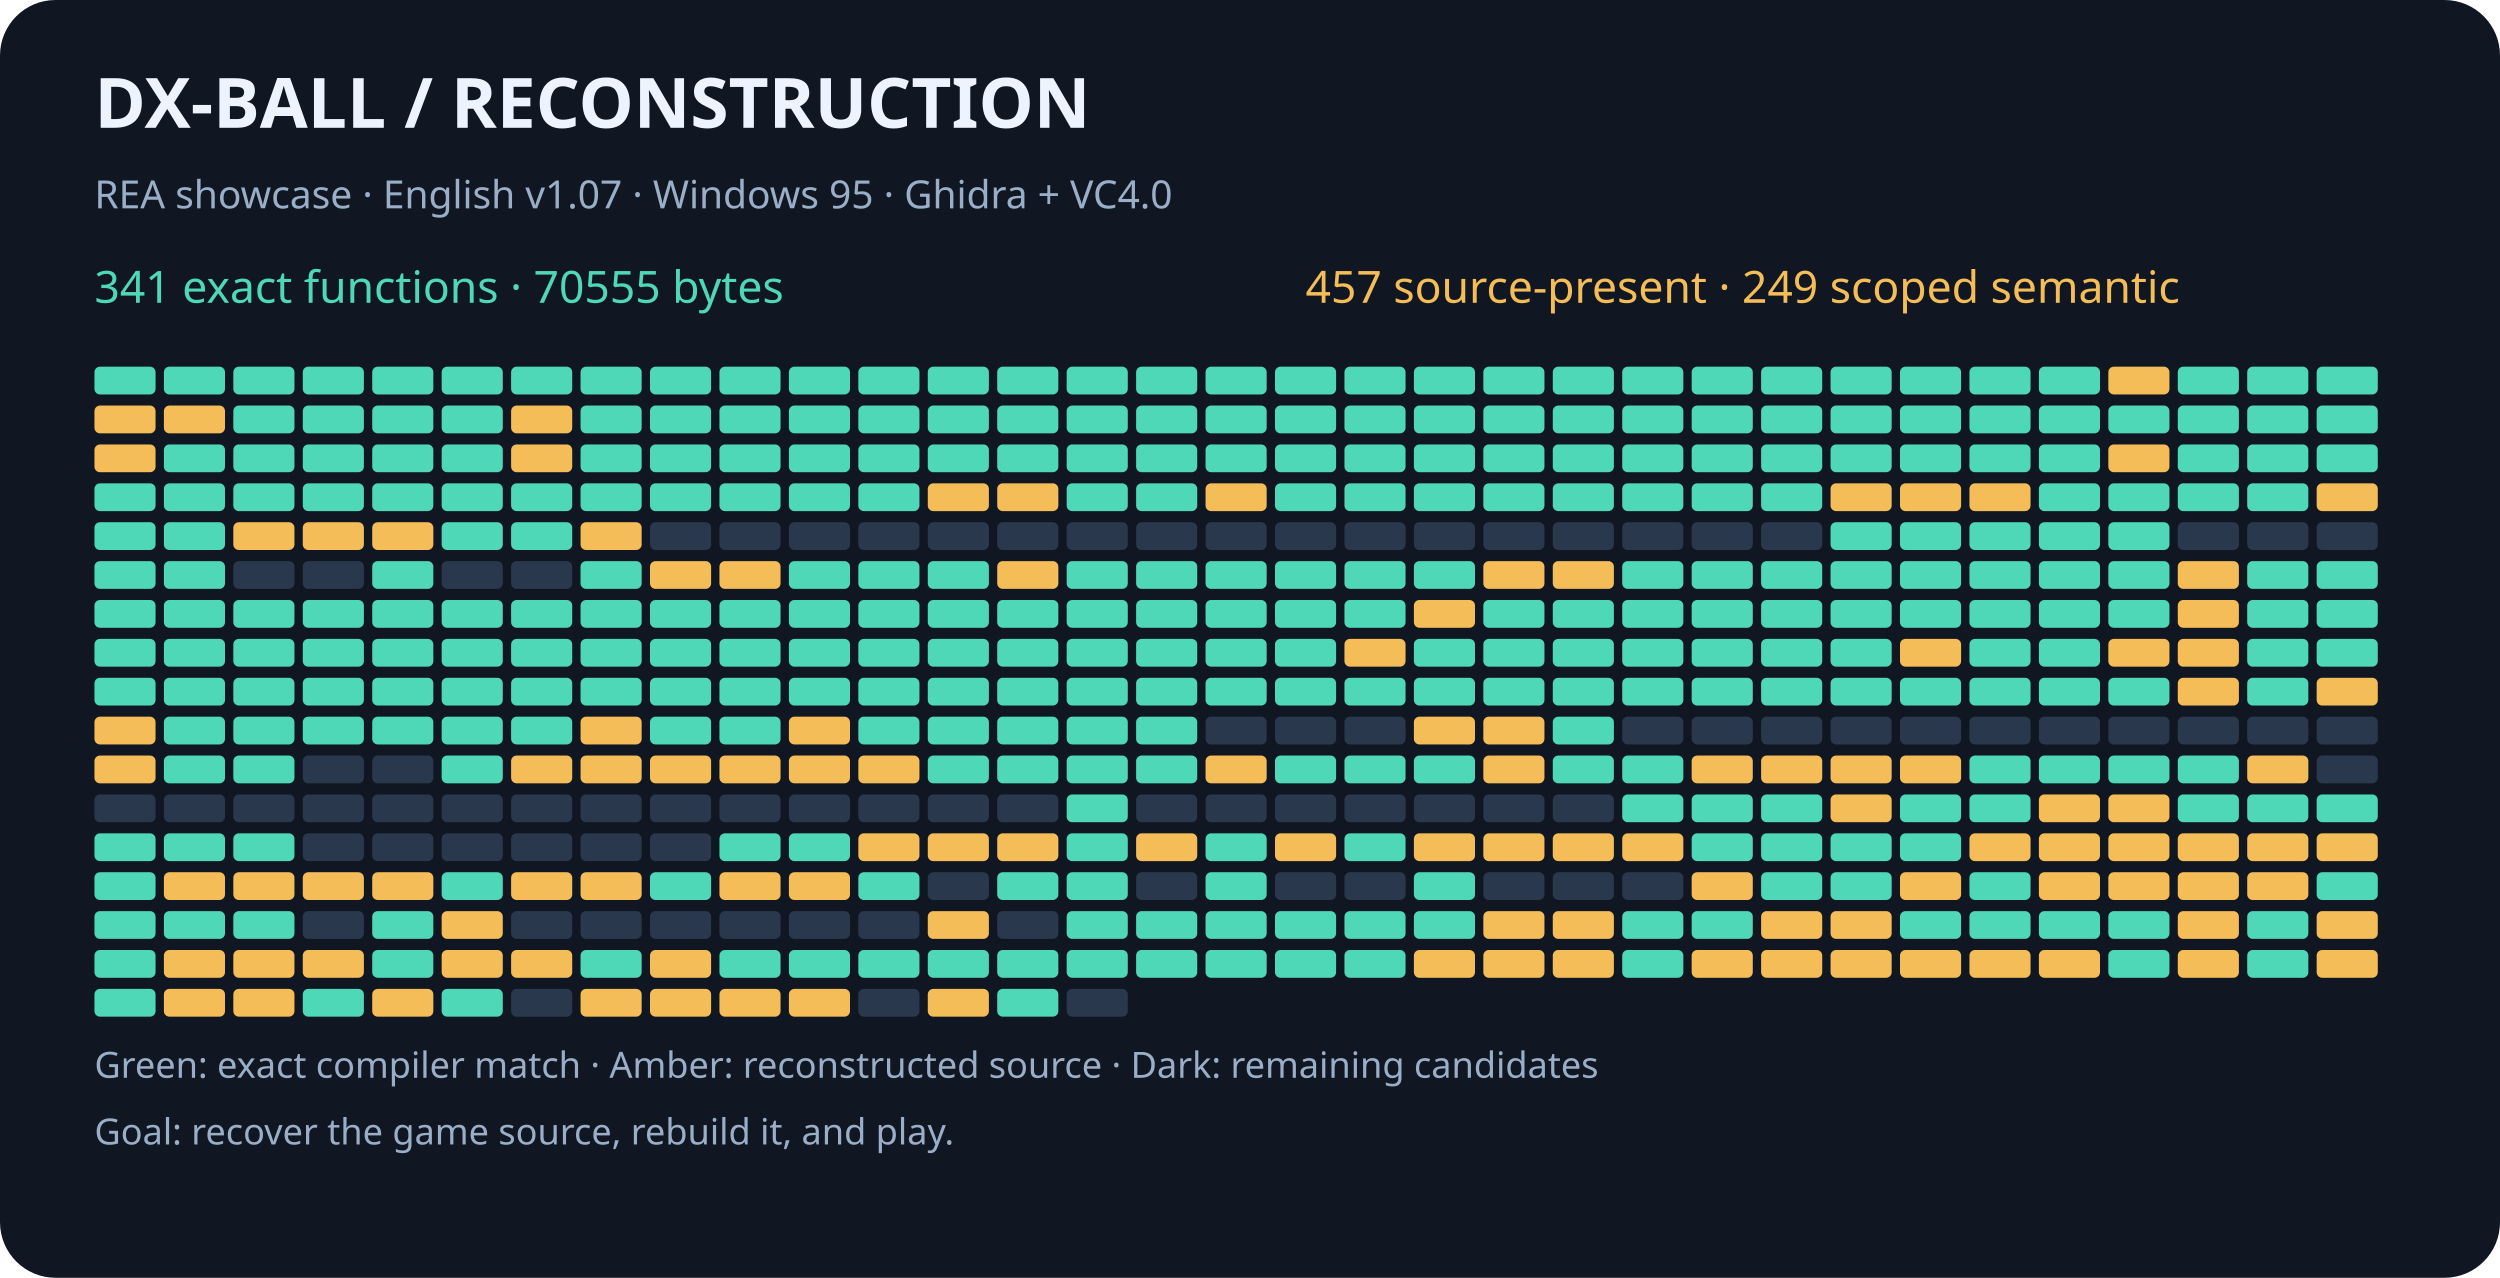
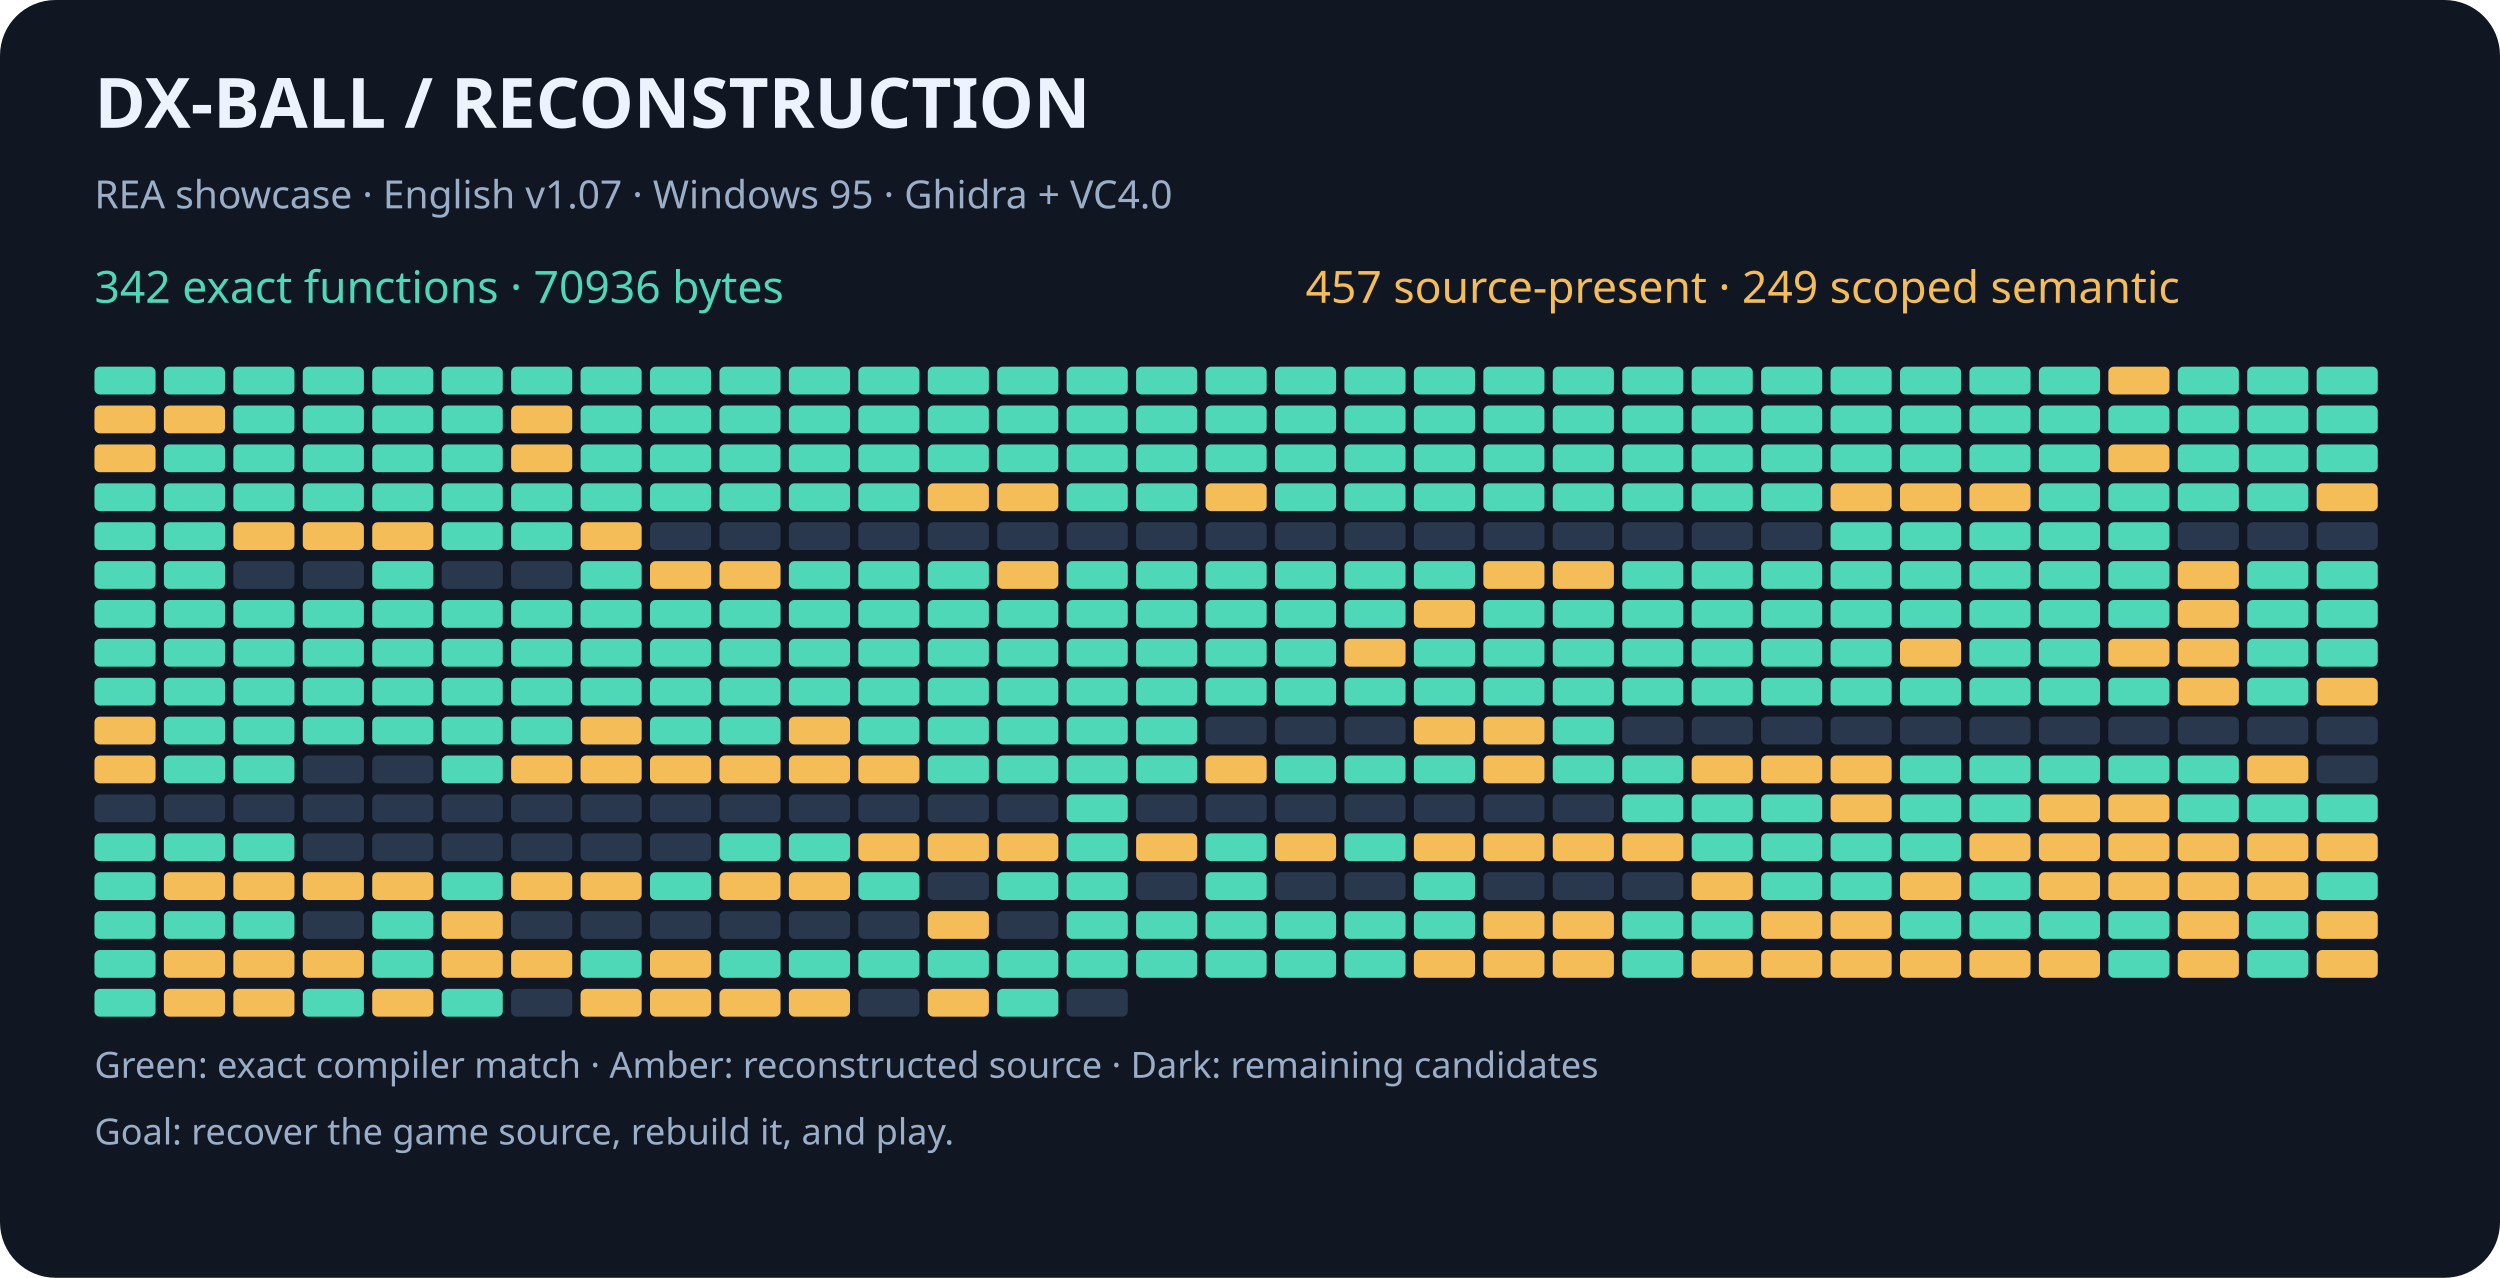
<svg xmlns="http://www.w3.org/2000/svg" width="900" height="460" viewBox="0 0 900 460" role="img" aria-labelledby="title desc">
  <rect width="900" height="460" rx="20" fill="#101722" />
  <g font-family="sans-serif">
    <text x="34" y="46" fill="#eef4ff" font-size="25" font-weight="bold">DX-BALL  /  RECONSTRUCTION</text>
    <text x="34" y="75" fill="#9baec8" font-size="14">REA showcase · English v1.07 · Windows 95 · Ghidra + VC4.0</text>
-     <text x="34" y="109" fill="#4ed8b7" font-size="16">341 exact functions · 70555 bytes</text>
+     <text x="34" y="109" fill="#4ed8b7" font-size="16">342 exact functions · 70936 bytes</text>
    <text x="470" y="109" fill="#f5bd57" font-size="16">457 source-present · 249 scoped semantic</text>
    <rect x="34" y="132" width="22" height="10" rx="2" fill="#4ed8b7" />
    <rect x="59" y="132" width="22" height="10" rx="2" fill="#4ed8b7" />
    <rect x="84" y="132" width="22" height="10" rx="2" fill="#4ed8b7" />
    <rect x="109" y="132" width="22" height="10" rx="2" fill="#4ed8b7" />
    <rect x="134" y="132" width="22" height="10" rx="2" fill="#4ed8b7" />
    <rect x="159" y="132" width="22" height="10" rx="2" fill="#4ed8b7" />
    <rect x="184" y="132" width="22" height="10" rx="2" fill="#4ed8b7" />
    <rect x="209" y="132" width="22" height="10" rx="2" fill="#4ed8b7" />
    <rect x="234" y="132" width="22" height="10" rx="2" fill="#4ed8b7" />
    <rect x="259" y="132" width="22" height="10" rx="2" fill="#4ed8b7" />
    <rect x="284" y="132" width="22" height="10" rx="2" fill="#4ed8b7" />
    <rect x="309" y="132" width="22" height="10" rx="2" fill="#4ed8b7" />
    <rect x="334" y="132" width="22" height="10" rx="2" fill="#4ed8b7" />
    <rect x="359" y="132" width="22" height="10" rx="2" fill="#4ed8b7" />
    <rect x="384" y="132" width="22" height="10" rx="2" fill="#4ed8b7" />
    <rect x="409" y="132" width="22" height="10" rx="2" fill="#4ed8b7" />
    <rect x="434" y="132" width="22" height="10" rx="2" fill="#4ed8b7" />
    <rect x="459" y="132" width="22" height="10" rx="2" fill="#4ed8b7" />
    <rect x="484" y="132" width="22" height="10" rx="2" fill="#4ed8b7" />
    <rect x="509" y="132" width="22" height="10" rx="2" fill="#4ed8b7" />
    <rect x="534" y="132" width="22" height="10" rx="2" fill="#4ed8b7" />
    <rect x="559" y="132" width="22" height="10" rx="2" fill="#4ed8b7" />
    <rect x="584" y="132" width="22" height="10" rx="2" fill="#4ed8b7" />
    <rect x="609" y="132" width="22" height="10" rx="2" fill="#4ed8b7" />
    <rect x="634" y="132" width="22" height="10" rx="2" fill="#4ed8b7" />
    <rect x="659" y="132" width="22" height="10" rx="2" fill="#4ed8b7" />
    <rect x="684" y="132" width="22" height="10" rx="2" fill="#4ed8b7" />
    <rect x="709" y="132" width="22" height="10" rx="2" fill="#4ed8b7" />
    <rect x="734" y="132" width="22" height="10" rx="2" fill="#4ed8b7" />
    <rect x="759" y="132" width="22" height="10" rx="2" fill="#f5bd57" />
    <rect x="784" y="132" width="22" height="10" rx="2" fill="#4ed8b7" />
    <rect x="809" y="132" width="22" height="10" rx="2" fill="#4ed8b7" />
    <rect x="834" y="132" width="22" height="10" rx="2" fill="#4ed8b7" />
    <rect x="34" y="146" width="22" height="10" rx="2" fill="#f5bd57" />
    <rect x="59" y="146" width="22" height="10" rx="2" fill="#f5bd57" />
    <rect x="84" y="146" width="22" height="10" rx="2" fill="#4ed8b7" />
    <rect x="109" y="146" width="22" height="10" rx="2" fill="#4ed8b7" />
    <rect x="134" y="146" width="22" height="10" rx="2" fill="#4ed8b7" />
    <rect x="159" y="146" width="22" height="10" rx="2" fill="#4ed8b7" />
    <rect x="184" y="146" width="22" height="10" rx="2" fill="#f5bd57" />
    <rect x="209" y="146" width="22" height="10" rx="2" fill="#4ed8b7" />
    <rect x="234" y="146" width="22" height="10" rx="2" fill="#4ed8b7" />
    <rect x="259" y="146" width="22" height="10" rx="2" fill="#4ed8b7" />
    <rect x="284" y="146" width="22" height="10" rx="2" fill="#4ed8b7" />
    <rect x="309" y="146" width="22" height="10" rx="2" fill="#4ed8b7" />
    <rect x="334" y="146" width="22" height="10" rx="2" fill="#4ed8b7" />
    <rect x="359" y="146" width="22" height="10" rx="2" fill="#4ed8b7" />
    <rect x="384" y="146" width="22" height="10" rx="2" fill="#4ed8b7" />
    <rect x="409" y="146" width="22" height="10" rx="2" fill="#4ed8b7" />
    <rect x="434" y="146" width="22" height="10" rx="2" fill="#4ed8b7" />
    <rect x="459" y="146" width="22" height="10" rx="2" fill="#4ed8b7" />
    <rect x="484" y="146" width="22" height="10" rx="2" fill="#4ed8b7" />
    <rect x="509" y="146" width="22" height="10" rx="2" fill="#4ed8b7" />
    <rect x="534" y="146" width="22" height="10" rx="2" fill="#4ed8b7" />
    <rect x="559" y="146" width="22" height="10" rx="2" fill="#4ed8b7" />
    <rect x="584" y="146" width="22" height="10" rx="2" fill="#4ed8b7" />
    <rect x="609" y="146" width="22" height="10" rx="2" fill="#4ed8b7" />
    <rect x="634" y="146" width="22" height="10" rx="2" fill="#4ed8b7" />
    <rect x="659" y="146" width="22" height="10" rx="2" fill="#4ed8b7" />
    <rect x="684" y="146" width="22" height="10" rx="2" fill="#4ed8b7" />
    <rect x="709" y="146" width="22" height="10" rx="2" fill="#4ed8b7" />
    <rect x="734" y="146" width="22" height="10" rx="2" fill="#4ed8b7" />
    <rect x="759" y="146" width="22" height="10" rx="2" fill="#4ed8b7" />
    <rect x="784" y="146" width="22" height="10" rx="2" fill="#4ed8b7" />
    <rect x="809" y="146" width="22" height="10" rx="2" fill="#4ed8b7" />
    <rect x="834" y="146" width="22" height="10" rx="2" fill="#4ed8b7" />
    <rect x="34" y="160" width="22" height="10" rx="2" fill="#f5bd57" />
    <rect x="59" y="160" width="22" height="10" rx="2" fill="#4ed8b7" />
    <rect x="84" y="160" width="22" height="10" rx="2" fill="#4ed8b7" />
    <rect x="109" y="160" width="22" height="10" rx="2" fill="#4ed8b7" />
    <rect x="134" y="160" width="22" height="10" rx="2" fill="#4ed8b7" />
    <rect x="159" y="160" width="22" height="10" rx="2" fill="#4ed8b7" />
    <rect x="184" y="160" width="22" height="10" rx="2" fill="#f5bd57" />
    <rect x="209" y="160" width="22" height="10" rx="2" fill="#4ed8b7" />
    <rect x="234" y="160" width="22" height="10" rx="2" fill="#4ed8b7" />
    <rect x="259" y="160" width="22" height="10" rx="2" fill="#4ed8b7" />
    <rect x="284" y="160" width="22" height="10" rx="2" fill="#4ed8b7" />
    <rect x="309" y="160" width="22" height="10" rx="2" fill="#4ed8b7" />
    <rect x="334" y="160" width="22" height="10" rx="2" fill="#4ed8b7" />
    <rect x="359" y="160" width="22" height="10" rx="2" fill="#4ed8b7" />
    <rect x="384" y="160" width="22" height="10" rx="2" fill="#4ed8b7" />
    <rect x="409" y="160" width="22" height="10" rx="2" fill="#4ed8b7" />
    <rect x="434" y="160" width="22" height="10" rx="2" fill="#4ed8b7" />
    <rect x="459" y="160" width="22" height="10" rx="2" fill="#4ed8b7" />
    <rect x="484" y="160" width="22" height="10" rx="2" fill="#4ed8b7" />
    <rect x="509" y="160" width="22" height="10" rx="2" fill="#4ed8b7" />
    <rect x="534" y="160" width="22" height="10" rx="2" fill="#4ed8b7" />
    <rect x="559" y="160" width="22" height="10" rx="2" fill="#4ed8b7" />
    <rect x="584" y="160" width="22" height="10" rx="2" fill="#4ed8b7" />
    <rect x="609" y="160" width="22" height="10" rx="2" fill="#4ed8b7" />
    <rect x="634" y="160" width="22" height="10" rx="2" fill="#4ed8b7" />
    <rect x="659" y="160" width="22" height="10" rx="2" fill="#4ed8b7" />
    <rect x="684" y="160" width="22" height="10" rx="2" fill="#4ed8b7" />
    <rect x="709" y="160" width="22" height="10" rx="2" fill="#4ed8b7" />
    <rect x="734" y="160" width="22" height="10" rx="2" fill="#4ed8b7" />
    <rect x="759" y="160" width="22" height="10" rx="2" fill="#f5bd57" />
    <rect x="784" y="160" width="22" height="10" rx="2" fill="#4ed8b7" />
    <rect x="809" y="160" width="22" height="10" rx="2" fill="#4ed8b7" />
    <rect x="834" y="160" width="22" height="10" rx="2" fill="#4ed8b7" />
    <rect x="34" y="174" width="22" height="10" rx="2" fill="#4ed8b7" />
    <rect x="59" y="174" width="22" height="10" rx="2" fill="#4ed8b7" />
    <rect x="84" y="174" width="22" height="10" rx="2" fill="#4ed8b7" />
    <rect x="109" y="174" width="22" height="10" rx="2" fill="#4ed8b7" />
    <rect x="134" y="174" width="22" height="10" rx="2" fill="#4ed8b7" />
    <rect x="159" y="174" width="22" height="10" rx="2" fill="#4ed8b7" />
    <rect x="184" y="174" width="22" height="10" rx="2" fill="#4ed8b7" />
    <rect x="209" y="174" width="22" height="10" rx="2" fill="#4ed8b7" />
    <rect x="234" y="174" width="22" height="10" rx="2" fill="#4ed8b7" />
    <rect x="259" y="174" width="22" height="10" rx="2" fill="#4ed8b7" />
    <rect x="284" y="174" width="22" height="10" rx="2" fill="#4ed8b7" />
    <rect x="309" y="174" width="22" height="10" rx="2" fill="#4ed8b7" />
    <rect x="334" y="174" width="22" height="10" rx="2" fill="#f5bd57" />
    <rect x="359" y="174" width="22" height="10" rx="2" fill="#f5bd57" />
    <rect x="384" y="174" width="22" height="10" rx="2" fill="#4ed8b7" />
    <rect x="409" y="174" width="22" height="10" rx="2" fill="#4ed8b7" />
    <rect x="434" y="174" width="22" height="10" rx="2" fill="#f5bd57" />
    <rect x="459" y="174" width="22" height="10" rx="2" fill="#4ed8b7" />
    <rect x="484" y="174" width="22" height="10" rx="2" fill="#4ed8b7" />
    <rect x="509" y="174" width="22" height="10" rx="2" fill="#4ed8b7" />
    <rect x="534" y="174" width="22" height="10" rx="2" fill="#4ed8b7" />
    <rect x="559" y="174" width="22" height="10" rx="2" fill="#4ed8b7" />
    <rect x="584" y="174" width="22" height="10" rx="2" fill="#4ed8b7" />
    <rect x="609" y="174" width="22" height="10" rx="2" fill="#4ed8b7" />
    <rect x="634" y="174" width="22" height="10" rx="2" fill="#4ed8b7" />
    <rect x="659" y="174" width="22" height="10" rx="2" fill="#f5bd57" />
    <rect x="684" y="174" width="22" height="10" rx="2" fill="#f5bd57" />
    <rect x="709" y="174" width="22" height="10" rx="2" fill="#f5bd57" />
    <rect x="734" y="174" width="22" height="10" rx="2" fill="#4ed8b7" />
    <rect x="759" y="174" width="22" height="10" rx="2" fill="#4ed8b7" />
    <rect x="784" y="174" width="22" height="10" rx="2" fill="#4ed8b7" />
    <rect x="809" y="174" width="22" height="10" rx="2" fill="#4ed8b7" />
    <rect x="834" y="174" width="22" height="10" rx="2" fill="#f5bd57" />
    <rect x="34" y="188" width="22" height="10" rx="2" fill="#4ed8b7" />
    <rect x="59" y="188" width="22" height="10" rx="2" fill="#4ed8b7" />
    <rect x="84" y="188" width="22" height="10" rx="2" fill="#f5bd57" />
    <rect x="109" y="188" width="22" height="10" rx="2" fill="#f5bd57" />
    <rect x="134" y="188" width="22" height="10" rx="2" fill="#f5bd57" />
    <rect x="159" y="188" width="22" height="10" rx="2" fill="#4ed8b7" />
    <rect x="184" y="188" width="22" height="10" rx="2" fill="#4ed8b7" />
    <rect x="209" y="188" width="22" height="10" rx="2" fill="#f5bd57" />
    <rect x="234" y="188" width="22" height="10" rx="2" fill="#29384c" />
    <rect x="259" y="188" width="22" height="10" rx="2" fill="#29384c" />
    <rect x="284" y="188" width="22" height="10" rx="2" fill="#29384c" />
    <rect x="309" y="188" width="22" height="10" rx="2" fill="#29384c" />
    <rect x="334" y="188" width="22" height="10" rx="2" fill="#29384c" />
    <rect x="359" y="188" width="22" height="10" rx="2" fill="#29384c" />
    <rect x="384" y="188" width="22" height="10" rx="2" fill="#29384c" />
    <rect x="409" y="188" width="22" height="10" rx="2" fill="#29384c" />
    <rect x="434" y="188" width="22" height="10" rx="2" fill="#29384c" />
    <rect x="459" y="188" width="22" height="10" rx="2" fill="#29384c" />
    <rect x="484" y="188" width="22" height="10" rx="2" fill="#29384c" />
    <rect x="509" y="188" width="22" height="10" rx="2" fill="#29384c" />
    <rect x="534" y="188" width="22" height="10" rx="2" fill="#29384c" />
    <rect x="559" y="188" width="22" height="10" rx="2" fill="#29384c" />
    <rect x="584" y="188" width="22" height="10" rx="2" fill="#29384c" />
    <rect x="609" y="188" width="22" height="10" rx="2" fill="#29384c" />
    <rect x="634" y="188" width="22" height="10" rx="2" fill="#29384c" />
    <rect x="659" y="188" width="22" height="10" rx="2" fill="#4ed8b7" />
    <rect x="684" y="188" width="22" height="10" rx="2" fill="#4ed8b7" />
    <rect x="709" y="188" width="22" height="10" rx="2" fill="#4ed8b7" />
    <rect x="734" y="188" width="22" height="10" rx="2" fill="#4ed8b7" />
    <rect x="759" y="188" width="22" height="10" rx="2" fill="#4ed8b7" />
    <rect x="784" y="188" width="22" height="10" rx="2" fill="#29384c" />
    <rect x="809" y="188" width="22" height="10" rx="2" fill="#29384c" />
    <rect x="834" y="188" width="22" height="10" rx="2" fill="#29384c" />
    <rect x="34" y="202" width="22" height="10" rx="2" fill="#4ed8b7" />
    <rect x="59" y="202" width="22" height="10" rx="2" fill="#4ed8b7" />
    <rect x="84" y="202" width="22" height="10" rx="2" fill="#29384c" />
    <rect x="109" y="202" width="22" height="10" rx="2" fill="#29384c" />
    <rect x="134" y="202" width="22" height="10" rx="2" fill="#4ed8b7" />
    <rect x="159" y="202" width="22" height="10" rx="2" fill="#29384c" />
    <rect x="184" y="202" width="22" height="10" rx="2" fill="#29384c" />
    <rect x="209" y="202" width="22" height="10" rx="2" fill="#4ed8b7" />
    <rect x="234" y="202" width="22" height="10" rx="2" fill="#f5bd57" />
    <rect x="259" y="202" width="22" height="10" rx="2" fill="#f5bd57" />
    <rect x="284" y="202" width="22" height="10" rx="2" fill="#4ed8b7" />
    <rect x="309" y="202" width="22" height="10" rx="2" fill="#4ed8b7" />
    <rect x="334" y="202" width="22" height="10" rx="2" fill="#4ed8b7" />
    <rect x="359" y="202" width="22" height="10" rx="2" fill="#f5bd57" />
    <rect x="384" y="202" width="22" height="10" rx="2" fill="#4ed8b7" />
    <rect x="409" y="202" width="22" height="10" rx="2" fill="#4ed8b7" />
    <rect x="434" y="202" width="22" height="10" rx="2" fill="#4ed8b7" />
    <rect x="459" y="202" width="22" height="10" rx="2" fill="#4ed8b7" />
    <rect x="484" y="202" width="22" height="10" rx="2" fill="#4ed8b7" />
    <rect x="509" y="202" width="22" height="10" rx="2" fill="#4ed8b7" />
    <rect x="534" y="202" width="22" height="10" rx="2" fill="#f5bd57" />
    <rect x="559" y="202" width="22" height="10" rx="2" fill="#f5bd57" />
    <rect x="584" y="202" width="22" height="10" rx="2" fill="#4ed8b7" />
    <rect x="609" y="202" width="22" height="10" rx="2" fill="#4ed8b7" />
    <rect x="634" y="202" width="22" height="10" rx="2" fill="#4ed8b7" />
    <rect x="659" y="202" width="22" height="10" rx="2" fill="#4ed8b7" />
    <rect x="684" y="202" width="22" height="10" rx="2" fill="#4ed8b7" />
    <rect x="709" y="202" width="22" height="10" rx="2" fill="#4ed8b7" />
    <rect x="734" y="202" width="22" height="10" rx="2" fill="#4ed8b7" />
    <rect x="759" y="202" width="22" height="10" rx="2" fill="#4ed8b7" />
    <rect x="784" y="202" width="22" height="10" rx="2" fill="#f5bd57" />
    <rect x="809" y="202" width="22" height="10" rx="2" fill="#4ed8b7" />
    <rect x="834" y="202" width="22" height="10" rx="2" fill="#4ed8b7" />
    <rect x="34" y="216" width="22" height="10" rx="2" fill="#4ed8b7" />
    <rect x="59" y="216" width="22" height="10" rx="2" fill="#4ed8b7" />
    <rect x="84" y="216" width="22" height="10" rx="2" fill="#4ed8b7" />
    <rect x="109" y="216" width="22" height="10" rx="2" fill="#4ed8b7" />
    <rect x="134" y="216" width="22" height="10" rx="2" fill="#4ed8b7" />
    <rect x="159" y="216" width="22" height="10" rx="2" fill="#4ed8b7" />
    <rect x="184" y="216" width="22" height="10" rx="2" fill="#4ed8b7" />
    <rect x="209" y="216" width="22" height="10" rx="2" fill="#4ed8b7" />
    <rect x="234" y="216" width="22" height="10" rx="2" fill="#4ed8b7" />
    <rect x="259" y="216" width="22" height="10" rx="2" fill="#4ed8b7" />
    <rect x="284" y="216" width="22" height="10" rx="2" fill="#4ed8b7" />
    <rect x="309" y="216" width="22" height="10" rx="2" fill="#4ed8b7" />
    <rect x="334" y="216" width="22" height="10" rx="2" fill="#4ed8b7" />
    <rect x="359" y="216" width="22" height="10" rx="2" fill="#4ed8b7" />
    <rect x="384" y="216" width="22" height="10" rx="2" fill="#4ed8b7" />
    <rect x="409" y="216" width="22" height="10" rx="2" fill="#4ed8b7" />
    <rect x="434" y="216" width="22" height="10" rx="2" fill="#4ed8b7" />
    <rect x="459" y="216" width="22" height="10" rx="2" fill="#4ed8b7" />
    <rect x="484" y="216" width="22" height="10" rx="2" fill="#4ed8b7" />
    <rect x="509" y="216" width="22" height="10" rx="2" fill="#f5bd57" />
    <rect x="534" y="216" width="22" height="10" rx="2" fill="#4ed8b7" />
    <rect x="559" y="216" width="22" height="10" rx="2" fill="#4ed8b7" />
    <rect x="584" y="216" width="22" height="10" rx="2" fill="#4ed8b7" />
    <rect x="609" y="216" width="22" height="10" rx="2" fill="#4ed8b7" />
    <rect x="634" y="216" width="22" height="10" rx="2" fill="#4ed8b7" />
    <rect x="659" y="216" width="22" height="10" rx="2" fill="#4ed8b7" />
    <rect x="684" y="216" width="22" height="10" rx="2" fill="#4ed8b7" />
    <rect x="709" y="216" width="22" height="10" rx="2" fill="#4ed8b7" />
    <rect x="734" y="216" width="22" height="10" rx="2" fill="#4ed8b7" />
    <rect x="759" y="216" width="22" height="10" rx="2" fill="#4ed8b7" />
    <rect x="784" y="216" width="22" height="10" rx="2" fill="#f5bd57" />
    <rect x="809" y="216" width="22" height="10" rx="2" fill="#4ed8b7" />
    <rect x="834" y="216" width="22" height="10" rx="2" fill="#4ed8b7" />
    <rect x="34" y="230" width="22" height="10" rx="2" fill="#4ed8b7" />
    <rect x="59" y="230" width="22" height="10" rx="2" fill="#4ed8b7" />
    <rect x="84" y="230" width="22" height="10" rx="2" fill="#4ed8b7" />
    <rect x="109" y="230" width="22" height="10" rx="2" fill="#4ed8b7" />
    <rect x="134" y="230" width="22" height="10" rx="2" fill="#4ed8b7" />
    <rect x="159" y="230" width="22" height="10" rx="2" fill="#4ed8b7" />
    <rect x="184" y="230" width="22" height="10" rx="2" fill="#4ed8b7" />
    <rect x="209" y="230" width="22" height="10" rx="2" fill="#4ed8b7" />
    <rect x="234" y="230" width="22" height="10" rx="2" fill="#4ed8b7" />
    <rect x="259" y="230" width="22" height="10" rx="2" fill="#4ed8b7" />
    <rect x="284" y="230" width="22" height="10" rx="2" fill="#4ed8b7" />
    <rect x="309" y="230" width="22" height="10" rx="2" fill="#4ed8b7" />
    <rect x="334" y="230" width="22" height="10" rx="2" fill="#4ed8b7" />
    <rect x="359" y="230" width="22" height="10" rx="2" fill="#4ed8b7" />
    <rect x="384" y="230" width="22" height="10" rx="2" fill="#4ed8b7" />
    <rect x="409" y="230" width="22" height="10" rx="2" fill="#4ed8b7" />
    <rect x="434" y="230" width="22" height="10" rx="2" fill="#4ed8b7" />
    <rect x="459" y="230" width="22" height="10" rx="2" fill="#4ed8b7" />
    <rect x="484" y="230" width="22" height="10" rx="2" fill="#f5bd57" />
    <rect x="509" y="230" width="22" height="10" rx="2" fill="#4ed8b7" />
    <rect x="534" y="230" width="22" height="10" rx="2" fill="#4ed8b7" />
    <rect x="559" y="230" width="22" height="10" rx="2" fill="#4ed8b7" />
    <rect x="584" y="230" width="22" height="10" rx="2" fill="#4ed8b7" />
    <rect x="609" y="230" width="22" height="10" rx="2" fill="#4ed8b7" />
    <rect x="634" y="230" width="22" height="10" rx="2" fill="#4ed8b7" />
    <rect x="659" y="230" width="22" height="10" rx="2" fill="#4ed8b7" />
    <rect x="684" y="230" width="22" height="10" rx="2" fill="#f5bd57" />
    <rect x="709" y="230" width="22" height="10" rx="2" fill="#4ed8b7" />
    <rect x="734" y="230" width="22" height="10" rx="2" fill="#4ed8b7" />
    <rect x="759" y="230" width="22" height="10" rx="2" fill="#f5bd57" />
    <rect x="784" y="230" width="22" height="10" rx="2" fill="#f5bd57" />
    <rect x="809" y="230" width="22" height="10" rx="2" fill="#4ed8b7" />
    <rect x="834" y="230" width="22" height="10" rx="2" fill="#4ed8b7" />
    <rect x="34" y="244" width="22" height="10" rx="2" fill="#4ed8b7" />
    <rect x="59" y="244" width="22" height="10" rx="2" fill="#4ed8b7" />
    <rect x="84" y="244" width="22" height="10" rx="2" fill="#4ed8b7" />
    <rect x="109" y="244" width="22" height="10" rx="2" fill="#4ed8b7" />
    <rect x="134" y="244" width="22" height="10" rx="2" fill="#4ed8b7" />
    <rect x="159" y="244" width="22" height="10" rx="2" fill="#4ed8b7" />
    <rect x="184" y="244" width="22" height="10" rx="2" fill="#4ed8b7" />
    <rect x="209" y="244" width="22" height="10" rx="2" fill="#4ed8b7" />
    <rect x="234" y="244" width="22" height="10" rx="2" fill="#4ed8b7" />
    <rect x="259" y="244" width="22" height="10" rx="2" fill="#4ed8b7" />
    <rect x="284" y="244" width="22" height="10" rx="2" fill="#4ed8b7" />
    <rect x="309" y="244" width="22" height="10" rx="2" fill="#4ed8b7" />
    <rect x="334" y="244" width="22" height="10" rx="2" fill="#4ed8b7" />
    <rect x="359" y="244" width="22" height="10" rx="2" fill="#4ed8b7" />
    <rect x="384" y="244" width="22" height="10" rx="2" fill="#4ed8b7" />
    <rect x="409" y="244" width="22" height="10" rx="2" fill="#4ed8b7" />
    <rect x="434" y="244" width="22" height="10" rx="2" fill="#4ed8b7" />
    <rect x="459" y="244" width="22" height="10" rx="2" fill="#4ed8b7" />
    <rect x="484" y="244" width="22" height="10" rx="2" fill="#4ed8b7" />
    <rect x="509" y="244" width="22" height="10" rx="2" fill="#4ed8b7" />
    <rect x="534" y="244" width="22" height="10" rx="2" fill="#4ed8b7" />
    <rect x="559" y="244" width="22" height="10" rx="2" fill="#4ed8b7" />
    <rect x="584" y="244" width="22" height="10" rx="2" fill="#4ed8b7" />
    <rect x="609" y="244" width="22" height="10" rx="2" fill="#4ed8b7" />
    <rect x="634" y="244" width="22" height="10" rx="2" fill="#4ed8b7" />
    <rect x="659" y="244" width="22" height="10" rx="2" fill="#4ed8b7" />
    <rect x="684" y="244" width="22" height="10" rx="2" fill="#4ed8b7" />
    <rect x="709" y="244" width="22" height="10" rx="2" fill="#4ed8b7" />
    <rect x="734" y="244" width="22" height="10" rx="2" fill="#4ed8b7" />
    <rect x="759" y="244" width="22" height="10" rx="2" fill="#4ed8b7" />
    <rect x="784" y="244" width="22" height="10" rx="2" fill="#f5bd57" />
    <rect x="809" y="244" width="22" height="10" rx="2" fill="#4ed8b7" />
    <rect x="834" y="244" width="22" height="10" rx="2" fill="#f5bd57" />
    <rect x="34" y="258" width="22" height="10" rx="2" fill="#f5bd57" />
    <rect x="59" y="258" width="22" height="10" rx="2" fill="#4ed8b7" />
    <rect x="84" y="258" width="22" height="10" rx="2" fill="#4ed8b7" />
    <rect x="109" y="258" width="22" height="10" rx="2" fill="#4ed8b7" />
    <rect x="134" y="258" width="22" height="10" rx="2" fill="#4ed8b7" />
    <rect x="159" y="258" width="22" height="10" rx="2" fill="#4ed8b7" />
    <rect x="184" y="258" width="22" height="10" rx="2" fill="#4ed8b7" />
    <rect x="209" y="258" width="22" height="10" rx="2" fill="#f5bd57" />
    <rect x="234" y="258" width="22" height="10" rx="2" fill="#4ed8b7" />
    <rect x="259" y="258" width="22" height="10" rx="2" fill="#4ed8b7" />
    <rect x="284" y="258" width="22" height="10" rx="2" fill="#f5bd57" />
    <rect x="309" y="258" width="22" height="10" rx="2" fill="#4ed8b7" />
    <rect x="334" y="258" width="22" height="10" rx="2" fill="#4ed8b7" />
    <rect x="359" y="258" width="22" height="10" rx="2" fill="#4ed8b7" />
    <rect x="384" y="258" width="22" height="10" rx="2" fill="#4ed8b7" />
    <rect x="409" y="258" width="22" height="10" rx="2" fill="#4ed8b7" />
    <rect x="434" y="258" width="22" height="10" rx="2" fill="#29384c" />
    <rect x="459" y="258" width="22" height="10" rx="2" fill="#29384c" />
    <rect x="484" y="258" width="22" height="10" rx="2" fill="#29384c" />
    <rect x="509" y="258" width="22" height="10" rx="2" fill="#f5bd57" />
    <rect x="534" y="258" width="22" height="10" rx="2" fill="#f5bd57" />
    <rect x="559" y="258" width="22" height="10" rx="2" fill="#4ed8b7" />
    <rect x="584" y="258" width="22" height="10" rx="2" fill="#29384c" />
    <rect x="609" y="258" width="22" height="10" rx="2" fill="#29384c" />
    <rect x="634" y="258" width="22" height="10" rx="2" fill="#29384c" />
    <rect x="659" y="258" width="22" height="10" rx="2" fill="#29384c" />
    <rect x="684" y="258" width="22" height="10" rx="2" fill="#29384c" />
    <rect x="709" y="258" width="22" height="10" rx="2" fill="#29384c" />
    <rect x="734" y="258" width="22" height="10" rx="2" fill="#29384c" />
    <rect x="759" y="258" width="22" height="10" rx="2" fill="#29384c" />
    <rect x="784" y="258" width="22" height="10" rx="2" fill="#29384c" />
    <rect x="809" y="258" width="22" height="10" rx="2" fill="#29384c" />
    <rect x="834" y="258" width="22" height="10" rx="2" fill="#29384c" />
    <rect x="34" y="272" width="22" height="10" rx="2" fill="#f5bd57" />
    <rect x="59" y="272" width="22" height="10" rx="2" fill="#4ed8b7" />
    <rect x="84" y="272" width="22" height="10" rx="2" fill="#4ed8b7" />
    <rect x="109" y="272" width="22" height="10" rx="2" fill="#29384c" />
    <rect x="134" y="272" width="22" height="10" rx="2" fill="#29384c" />
    <rect x="159" y="272" width="22" height="10" rx="2" fill="#4ed8b7" />
    <rect x="184" y="272" width="22" height="10" rx="2" fill="#f5bd57" />
    <rect x="209" y="272" width="22" height="10" rx="2" fill="#f5bd57" />
    <rect x="234" y="272" width="22" height="10" rx="2" fill="#f5bd57" />
    <rect x="259" y="272" width="22" height="10" rx="2" fill="#f5bd57" />
    <rect x="284" y="272" width="22" height="10" rx="2" fill="#f5bd57" />
    <rect x="309" y="272" width="22" height="10" rx="2" fill="#f5bd57" />
    <rect x="334" y="272" width="22" height="10" rx="2" fill="#4ed8b7" />
    <rect x="359" y="272" width="22" height="10" rx="2" fill="#4ed8b7" />
    <rect x="384" y="272" width="22" height="10" rx="2" fill="#4ed8b7" />
    <rect x="409" y="272" width="22" height="10" rx="2" fill="#4ed8b7" />
    <rect x="434" y="272" width="22" height="10" rx="2" fill="#f5bd57" />
    <rect x="459" y="272" width="22" height="10" rx="2" fill="#4ed8b7" />
    <rect x="484" y="272" width="22" height="10" rx="2" fill="#4ed8b7" />
    <rect x="509" y="272" width="22" height="10" rx="2" fill="#4ed8b7" />
    <rect x="534" y="272" width="22" height="10" rx="2" fill="#f5bd57" />
    <rect x="559" y="272" width="22" height="10" rx="2" fill="#4ed8b7" />
    <rect x="584" y="272" width="22" height="10" rx="2" fill="#4ed8b7" />
    <rect x="609" y="272" width="22" height="10" rx="2" fill="#f5bd57" />
    <rect x="634" y="272" width="22" height="10" rx="2" fill="#f5bd57" />
    <rect x="659" y="272" width="22" height="10" rx="2" fill="#f5bd57" />
-     <rect x="684" y="272" width="22" height="10" rx="2" fill="#f5bd57" />
+     <rect x="684" y="272" width="22" height="10" rx="2" fill="#4ed8b7" />
    <rect x="709" y="272" width="22" height="10" rx="2" fill="#4ed8b7" />
    <rect x="734" y="272" width="22" height="10" rx="2" fill="#4ed8b7" />
    <rect x="759" y="272" width="22" height="10" rx="2" fill="#4ed8b7" />
    <rect x="784" y="272" width="22" height="10" rx="2" fill="#4ed8b7" />
    <rect x="809" y="272" width="22" height="10" rx="2" fill="#f5bd57" />
    <rect x="834" y="272" width="22" height="10" rx="2" fill="#29384c" />
    <rect x="34" y="286" width="22" height="10" rx="2" fill="#29384c" />
    <rect x="59" y="286" width="22" height="10" rx="2" fill="#29384c" />
    <rect x="84" y="286" width="22" height="10" rx="2" fill="#29384c" />
    <rect x="109" y="286" width="22" height="10" rx="2" fill="#29384c" />
    <rect x="134" y="286" width="22" height="10" rx="2" fill="#29384c" />
    <rect x="159" y="286" width="22" height="10" rx="2" fill="#29384c" />
    <rect x="184" y="286" width="22" height="10" rx="2" fill="#29384c" />
    <rect x="209" y="286" width="22" height="10" rx="2" fill="#29384c" />
    <rect x="234" y="286" width="22" height="10" rx="2" fill="#29384c" />
    <rect x="259" y="286" width="22" height="10" rx="2" fill="#29384c" />
    <rect x="284" y="286" width="22" height="10" rx="2" fill="#29384c" />
    <rect x="309" y="286" width="22" height="10" rx="2" fill="#29384c" />
    <rect x="334" y="286" width="22" height="10" rx="2" fill="#29384c" />
    <rect x="359" y="286" width="22" height="10" rx="2" fill="#29384c" />
    <rect x="384" y="286" width="22" height="10" rx="2" fill="#4ed8b7" />
    <rect x="409" y="286" width="22" height="10" rx="2" fill="#29384c" />
    <rect x="434" y="286" width="22" height="10" rx="2" fill="#29384c" />
    <rect x="459" y="286" width="22" height="10" rx="2" fill="#29384c" />
    <rect x="484" y="286" width="22" height="10" rx="2" fill="#29384c" />
    <rect x="509" y="286" width="22" height="10" rx="2" fill="#29384c" />
    <rect x="534" y="286" width="22" height="10" rx="2" fill="#29384c" />
    <rect x="559" y="286" width="22" height="10" rx="2" fill="#29384c" />
    <rect x="584" y="286" width="22" height="10" rx="2" fill="#4ed8b7" />
    <rect x="609" y="286" width="22" height="10" rx="2" fill="#4ed8b7" />
    <rect x="634" y="286" width="22" height="10" rx="2" fill="#4ed8b7" />
    <rect x="659" y="286" width="22" height="10" rx="2" fill="#f5bd57" />
    <rect x="684" y="286" width="22" height="10" rx="2" fill="#4ed8b7" />
    <rect x="709" y="286" width="22" height="10" rx="2" fill="#4ed8b7" />
    <rect x="734" y="286" width="22" height="10" rx="2" fill="#f5bd57" />
    <rect x="759" y="286" width="22" height="10" rx="2" fill="#f5bd57" />
    <rect x="784" y="286" width="22" height="10" rx="2" fill="#4ed8b7" />
    <rect x="809" y="286" width="22" height="10" rx="2" fill="#4ed8b7" />
    <rect x="834" y="286" width="22" height="10" rx="2" fill="#4ed8b7" />
    <rect x="34" y="300" width="22" height="10" rx="2" fill="#4ed8b7" />
    <rect x="59" y="300" width="22" height="10" rx="2" fill="#4ed8b7" />
    <rect x="84" y="300" width="22" height="10" rx="2" fill="#4ed8b7" />
    <rect x="109" y="300" width="22" height="10" rx="2" fill="#29384c" />
    <rect x="134" y="300" width="22" height="10" rx="2" fill="#29384c" />
    <rect x="159" y="300" width="22" height="10" rx="2" fill="#29384c" />
    <rect x="184" y="300" width="22" height="10" rx="2" fill="#29384c" />
    <rect x="209" y="300" width="22" height="10" rx="2" fill="#29384c" />
    <rect x="234" y="300" width="22" height="10" rx="2" fill="#29384c" />
    <rect x="259" y="300" width="22" height="10" rx="2" fill="#4ed8b7" />
    <rect x="284" y="300" width="22" height="10" rx="2" fill="#4ed8b7" />
    <rect x="309" y="300" width="22" height="10" rx="2" fill="#f5bd57" />
    <rect x="334" y="300" width="22" height="10" rx="2" fill="#f5bd57" />
    <rect x="359" y="300" width="22" height="10" rx="2" fill="#f5bd57" />
    <rect x="384" y="300" width="22" height="10" rx="2" fill="#4ed8b7" />
    <rect x="409" y="300" width="22" height="10" rx="2" fill="#f5bd57" />
    <rect x="434" y="300" width="22" height="10" rx="2" fill="#4ed8b7" />
    <rect x="459" y="300" width="22" height="10" rx="2" fill="#f5bd57" />
    <rect x="484" y="300" width="22" height="10" rx="2" fill="#4ed8b7" />
    <rect x="509" y="300" width="22" height="10" rx="2" fill="#f5bd57" />
    <rect x="534" y="300" width="22" height="10" rx="2" fill="#f5bd57" />
    <rect x="559" y="300" width="22" height="10" rx="2" fill="#f5bd57" />
    <rect x="584" y="300" width="22" height="10" rx="2" fill="#f5bd57" />
    <rect x="609" y="300" width="22" height="10" rx="2" fill="#4ed8b7" />
    <rect x="634" y="300" width="22" height="10" rx="2" fill="#4ed8b7" />
    <rect x="659" y="300" width="22" height="10" rx="2" fill="#4ed8b7" />
    <rect x="684" y="300" width="22" height="10" rx="2" fill="#4ed8b7" />
    <rect x="709" y="300" width="22" height="10" rx="2" fill="#f5bd57" />
    <rect x="734" y="300" width="22" height="10" rx="2" fill="#f5bd57" />
    <rect x="759" y="300" width="22" height="10" rx="2" fill="#f5bd57" />
    <rect x="784" y="300" width="22" height="10" rx="2" fill="#f5bd57" />
    <rect x="809" y="300" width="22" height="10" rx="2" fill="#f5bd57" />
    <rect x="834" y="300" width="22" height="10" rx="2" fill="#f5bd57" />
    <rect x="34" y="314" width="22" height="10" rx="2" fill="#4ed8b7" />
    <rect x="59" y="314" width="22" height="10" rx="2" fill="#f5bd57" />
    <rect x="84" y="314" width="22" height="10" rx="2" fill="#f5bd57" />
    <rect x="109" y="314" width="22" height="10" rx="2" fill="#f5bd57" />
    <rect x="134" y="314" width="22" height="10" rx="2" fill="#f5bd57" />
    <rect x="159" y="314" width="22" height="10" rx="2" fill="#4ed8b7" />
    <rect x="184" y="314" width="22" height="10" rx="2" fill="#f5bd57" />
    <rect x="209" y="314" width="22" height="10" rx="2" fill="#f5bd57" />
    <rect x="234" y="314" width="22" height="10" rx="2" fill="#4ed8b7" />
    <rect x="259" y="314" width="22" height="10" rx="2" fill="#f5bd57" />
    <rect x="284" y="314" width="22" height="10" rx="2" fill="#f5bd57" />
    <rect x="309" y="314" width="22" height="10" rx="2" fill="#4ed8b7" />
    <rect x="334" y="314" width="22" height="10" rx="2" fill="#29384c" />
    <rect x="359" y="314" width="22" height="10" rx="2" fill="#4ed8b7" />
    <rect x="384" y="314" width="22" height="10" rx="2" fill="#4ed8b7" />
    <rect x="409" y="314" width="22" height="10" rx="2" fill="#29384c" />
    <rect x="434" y="314" width="22" height="10" rx="2" fill="#4ed8b7" />
    <rect x="459" y="314" width="22" height="10" rx="2" fill="#29384c" />
    <rect x="484" y="314" width="22" height="10" rx="2" fill="#29384c" />
    <rect x="509" y="314" width="22" height="10" rx="2" fill="#4ed8b7" />
    <rect x="534" y="314" width="22" height="10" rx="2" fill="#29384c" />
    <rect x="559" y="314" width="22" height="10" rx="2" fill="#29384c" />
    <rect x="584" y="314" width="22" height="10" rx="2" fill="#29384c" />
    <rect x="609" y="314" width="22" height="10" rx="2" fill="#f5bd57" />
    <rect x="634" y="314" width="22" height="10" rx="2" fill="#4ed8b7" />
    <rect x="659" y="314" width="22" height="10" rx="2" fill="#4ed8b7" />
    <rect x="684" y="314" width="22" height="10" rx="2" fill="#f5bd57" />
    <rect x="709" y="314" width="22" height="10" rx="2" fill="#4ed8b7" />
    <rect x="734" y="314" width="22" height="10" rx="2" fill="#f5bd57" />
    <rect x="759" y="314" width="22" height="10" rx="2" fill="#f5bd57" />
    <rect x="784" y="314" width="22" height="10" rx="2" fill="#f5bd57" />
    <rect x="809" y="314" width="22" height="10" rx="2" fill="#f5bd57" />
    <rect x="834" y="314" width="22" height="10" rx="2" fill="#4ed8b7" />
    <rect x="34" y="328" width="22" height="10" rx="2" fill="#4ed8b7" />
    <rect x="59" y="328" width="22" height="10" rx="2" fill="#4ed8b7" />
    <rect x="84" y="328" width="22" height="10" rx="2" fill="#4ed8b7" />
    <rect x="109" y="328" width="22" height="10" rx="2" fill="#29384c" />
    <rect x="134" y="328" width="22" height="10" rx="2" fill="#4ed8b7" />
    <rect x="159" y="328" width="22" height="10" rx="2" fill="#f5bd57" />
    <rect x="184" y="328" width="22" height="10" rx="2" fill="#29384c" />
    <rect x="209" y="328" width="22" height="10" rx="2" fill="#29384c" />
    <rect x="234" y="328" width="22" height="10" rx="2" fill="#29384c" />
    <rect x="259" y="328" width="22" height="10" rx="2" fill="#29384c" />
    <rect x="284" y="328" width="22" height="10" rx="2" fill="#29384c" />
    <rect x="309" y="328" width="22" height="10" rx="2" fill="#29384c" />
    <rect x="334" y="328" width="22" height="10" rx="2" fill="#f5bd57" />
    <rect x="359" y="328" width="22" height="10" rx="2" fill="#29384c" />
    <rect x="384" y="328" width="22" height="10" rx="2" fill="#4ed8b7" />
    <rect x="409" y="328" width="22" height="10" rx="2" fill="#4ed8b7" />
    <rect x="434" y="328" width="22" height="10" rx="2" fill="#4ed8b7" />
    <rect x="459" y="328" width="22" height="10" rx="2" fill="#4ed8b7" />
    <rect x="484" y="328" width="22" height="10" rx="2" fill="#4ed8b7" />
    <rect x="509" y="328" width="22" height="10" rx="2" fill="#4ed8b7" />
    <rect x="534" y="328" width="22" height="10" rx="2" fill="#f5bd57" />
    <rect x="559" y="328" width="22" height="10" rx="2" fill="#f5bd57" />
    <rect x="584" y="328" width="22" height="10" rx="2" fill="#4ed8b7" />
    <rect x="609" y="328" width="22" height="10" rx="2" fill="#4ed8b7" />
    <rect x="634" y="328" width="22" height="10" rx="2" fill="#f5bd57" />
    <rect x="659" y="328" width="22" height="10" rx="2" fill="#f5bd57" />
    <rect x="684" y="328" width="22" height="10" rx="2" fill="#4ed8b7" />
    <rect x="709" y="328" width="22" height="10" rx="2" fill="#4ed8b7" />
    <rect x="734" y="328" width="22" height="10" rx="2" fill="#4ed8b7" />
    <rect x="759" y="328" width="22" height="10" rx="2" fill="#4ed8b7" />
    <rect x="784" y="328" width="22" height="10" rx="2" fill="#f5bd57" />
    <rect x="809" y="328" width="22" height="10" rx="2" fill="#4ed8b7" />
    <rect x="834" y="328" width="22" height="10" rx="2" fill="#f5bd57" />
    <rect x="34" y="342" width="22" height="10" rx="2" fill="#4ed8b7" />
    <rect x="59" y="342" width="22" height="10" rx="2" fill="#f5bd57" />
    <rect x="84" y="342" width="22" height="10" rx="2" fill="#f5bd57" />
    <rect x="109" y="342" width="22" height="10" rx="2" fill="#f5bd57" />
    <rect x="134" y="342" width="22" height="10" rx="2" fill="#4ed8b7" />
    <rect x="159" y="342" width="22" height="10" rx="2" fill="#f5bd57" />
    <rect x="184" y="342" width="22" height="10" rx="2" fill="#f5bd57" />
    <rect x="209" y="342" width="22" height="10" rx="2" fill="#4ed8b7" />
    <rect x="234" y="342" width="22" height="10" rx="2" fill="#f5bd57" />
    <rect x="259" y="342" width="22" height="10" rx="2" fill="#4ed8b7" />
    <rect x="284" y="342" width="22" height="10" rx="2" fill="#4ed8b7" />
    <rect x="309" y="342" width="22" height="10" rx="2" fill="#4ed8b7" />
    <rect x="334" y="342" width="22" height="10" rx="2" fill="#4ed8b7" />
    <rect x="359" y="342" width="22" height="10" rx="2" fill="#4ed8b7" />
    <rect x="384" y="342" width="22" height="10" rx="2" fill="#4ed8b7" />
    <rect x="409" y="342" width="22" height="10" rx="2" fill="#4ed8b7" />
    <rect x="434" y="342" width="22" height="10" rx="2" fill="#4ed8b7" />
    <rect x="459" y="342" width="22" height="10" rx="2" fill="#4ed8b7" />
    <rect x="484" y="342" width="22" height="10" rx="2" fill="#4ed8b7" />
    <rect x="509" y="342" width="22" height="10" rx="2" fill="#f5bd57" />
    <rect x="534" y="342" width="22" height="10" rx="2" fill="#f5bd57" />
    <rect x="559" y="342" width="22" height="10" rx="2" fill="#f5bd57" />
    <rect x="584" y="342" width="22" height="10" rx="2" fill="#4ed8b7" />
    <rect x="609" y="342" width="22" height="10" rx="2" fill="#f5bd57" />
    <rect x="634" y="342" width="22" height="10" rx="2" fill="#f5bd57" />
    <rect x="659" y="342" width="22" height="10" rx="2" fill="#f5bd57" />
    <rect x="684" y="342" width="22" height="10" rx="2" fill="#f5bd57" />
    <rect x="709" y="342" width="22" height="10" rx="2" fill="#f5bd57" />
    <rect x="734" y="342" width="22" height="10" rx="2" fill="#f5bd57" />
    <rect x="759" y="342" width="22" height="10" rx="2" fill="#4ed8b7" />
    <rect x="784" y="342" width="22" height="10" rx="2" fill="#f5bd57" />
    <rect x="809" y="342" width="22" height="10" rx="2" fill="#4ed8b7" />
    <rect x="834" y="342" width="22" height="10" rx="2" fill="#f5bd57" />
    <rect x="34" y="356" width="22" height="10" rx="2" fill="#4ed8b7" />
    <rect x="59" y="356" width="22" height="10" rx="2" fill="#f5bd57" />
    <rect x="84" y="356" width="22" height="10" rx="2" fill="#f5bd57" />
    <rect x="109" y="356" width="22" height="10" rx="2" fill="#4ed8b7" />
    <rect x="134" y="356" width="22" height="10" rx="2" fill="#f5bd57" />
    <rect x="159" y="356" width="22" height="10" rx="2" fill="#4ed8b7" />
    <rect x="184" y="356" width="22" height="10" rx="2" fill="#29384c" />
    <rect x="209" y="356" width="22" height="10" rx="2" fill="#f5bd57" />
    <rect x="234" y="356" width="22" height="10" rx="2" fill="#f5bd57" />
    <rect x="259" y="356" width="22" height="10" rx="2" fill="#f5bd57" />
    <rect x="284" y="356" width="22" height="10" rx="2" fill="#f5bd57" />
    <rect x="309" y="356" width="22" height="10" rx="2" fill="#29384c" />
    <rect x="334" y="356" width="22" height="10" rx="2" fill="#f5bd57" />
    <rect x="359" y="356" width="22" height="10" rx="2" fill="#4ed8b7" />
    <rect x="384" y="356" width="22" height="10" rx="2" fill="#29384c" />
    <text x="34" y="388" fill="#9baec8" font-size="13">Green: exact compiler match · Amber: reconstructed source · Dark: remaining candidates</text>
    <text x="34" y="412" fill="#9baec8" font-size="13">Goal: recover the game source, rebuild it, and play.</text>
  </g>
</svg>
